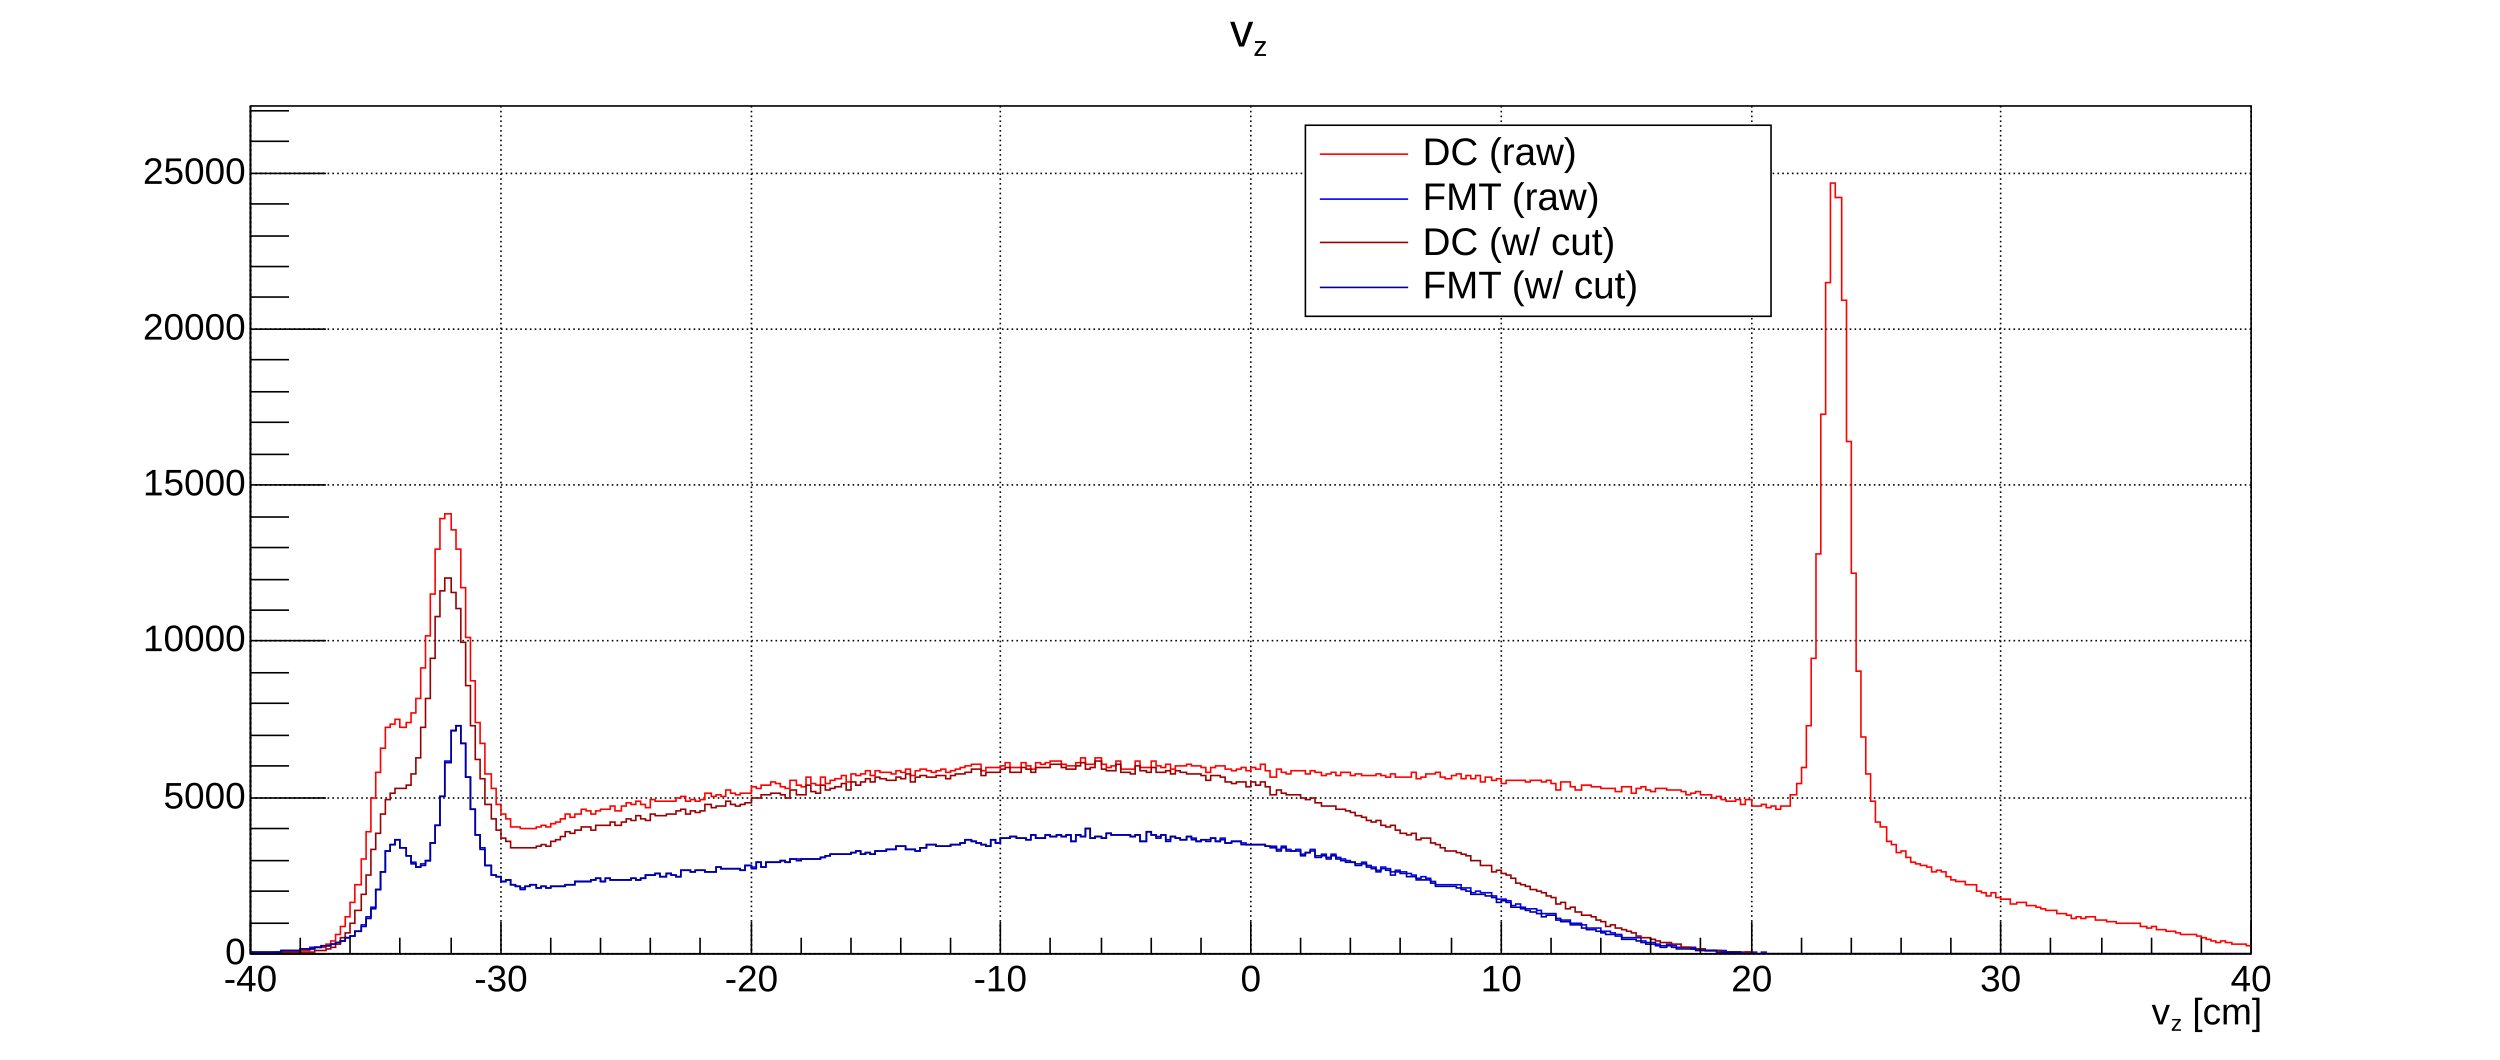
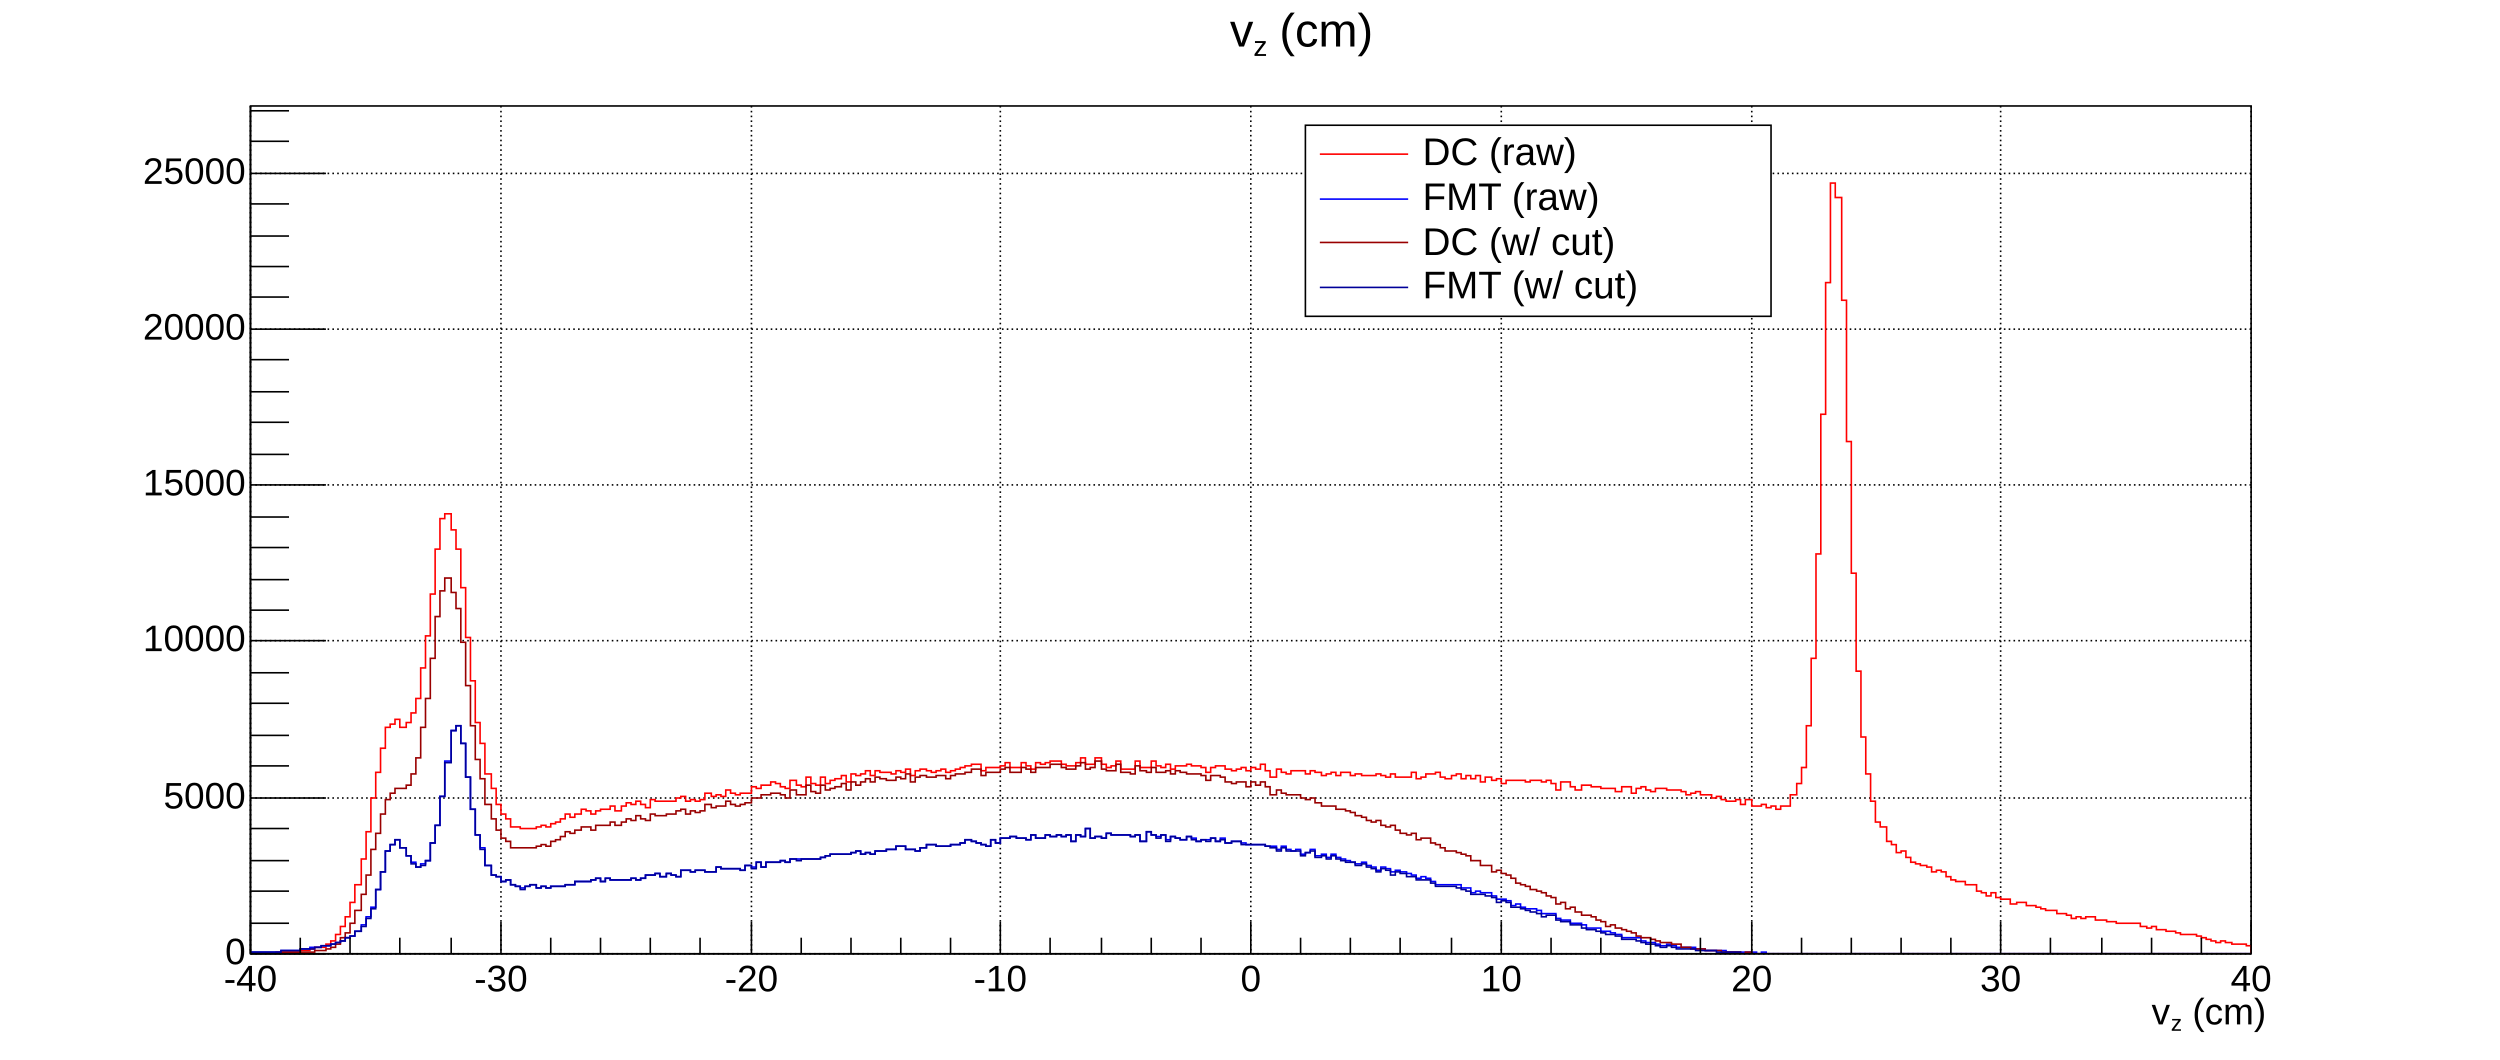
- <svg xmlns="http://www.w3.org/2000/svg" width="1557" height="660">
-   <path style="pointer-events: visiblefill; fill: rgb(255, 255, 255);" d="M0,0H1557V660H0Z" />
-   <g>
-     <g transform="translate(156,66)">
-       <path d="M0,0H1246V528H0Z" style="fill: rgb(255, 255, 255); stroke: rgb(0, 0, 0); stroke-width: 1; pointer-events: visiblefill;" />
-       <g>
-         <path d="M0,0v528M156,0v528M312,0v528M467,0v528M623,0v528M779,0v528M935,0v528M1090,0v528M1246,0v528" style="stroke: rgb(0, 0, 0); stroke-width: 1; stroke-dasharray: 1, 2;" />
-         <path d="M0,528h1246M0,431h1246M0,333h1246M0,236h1246M0,139h1246M0,42h1246" style="stroke: rgb(0, 0, 0); stroke-width: 1; stroke-dasharray: 1, 2;" />
+ <svg xmlns="http://www.w3.org/2000/svg" width="1557" height="660" version="1.1" id="svg174">
+   <defs id="defs178" />
+   <path style="pointer-events: visiblefill; fill: rgb(255, 255, 255);" d="M0,0H1557V660H0Z" id="path2" />
+   <g id="g172">
+     <g transform="translate(156,66)" id="g108">
+       <path d="M0,0H1246V528H0Z" style="fill: rgb(255, 255, 255); stroke: rgb(0, 0, 0); stroke-width: 1; pointer-events: visiblefill;" id="path6" />
+       <g id="g12">
+         <path d="M0,0v528M156,0v528M312,0v528M467,0v528M623,0v528M779,0v528M935,0v528M1090,0v528M1246,0v528" style="stroke: rgb(0, 0, 0); stroke-width: 1; stroke-dasharray: 1, 2;" id="path8" />
+         <path d="M0,528h1246M0,431h1246M0,333h1246M0,236h1246M0,139h1246M0,42h1246" style="stroke: rgb(0, 0, 0); stroke-width: 1; stroke-dasharray: 1, 2;" id="path10" />
      </g>
-       <svg x="0" y="0" overflow="hidden" width="1246" height="528" viewBox="0 0 1246 528" style="pointer-events: visiblefill;">
-         <g>
-           <path d="M0,528h16v-1h15v-1h6v-1h3v-1h7v-2h3v-2h3v-4h3v-5h3v-6h3v-9h3v-11h4v-16h3v-17h3v-21h3v-16h3v-15h3v-13h3v-2h3v-3h3v5h4v-3h3v-6h3v-9h3v-19h3v-20h3v-26h3v-28h3v-19h3v-3h4v10h3v12h3v24h3v31h3v27h3v26h3v13h3v19h4v9h3v10h3v6h3v3h3v5h6v1h10v-1h3v-1h3v1h3v-2h3v-1h3v-2h3v-3h3v2h3v-2h4v-3h3v1h3v2h3v-2h3v-1h6v-2h3v3h4v-3h3v-2h3v1h3v-2h3v2h3v2h3v-5h3v1h13v-2h3v-1h3v3h3v-1h3v1h3v-1h3v-4h4v2h3v-1h3v1h3v-4h3v2h3v1h3v-1h7v-4h3v1h3v-2h6v-2h3v1h3v2h3v1h3v-5h4v3h3v1h3v-6h3v4h3v1h3v-5h3v4h3v-2h3v-1h4v-2h3v4h3v-5h3v1h3v-1h3v-2h3v3h3v-3h3v1h7v1h3v-2h3v1h3v-2h3v4h3v-3h3v-1h4v1h3v1h3v-1h3v-1h3v2h3v-1h3v-1h3v-1h3v-1h4v-1h6v4h3v-2h9v-1h3v-2h3v3h7v-3h3v2h3v2h3v-4h3v1h3v-1h3v-1h7v2h3v1h6v-2h3v-3h3v4h6v-4h4v4h3v2h3v-1h3v-3h3v5h9v-5h3v4h7v-4h3v3h3v1h3v-2h3v3h3v-2h7v-1h3v1h6v1h3v3h3v-3h3v-1h6v2h4v1h3v-1h3v-1h3v2h3v-2h3v1h3v-3h3v4h3v4h4v-5h3v2h3v1h3v-2h9v2h3v-2h3v1h4v2h3v-1h3v-1h3v2h3v-2h6v2h3v-1h4v1h9v-1h3v1h3v1h3v-2h3v2h10v-3h3v4h3v-1h3v-2h6v-1h3v3h3v1h4v-2h3v-1h3v3h3v-2h3v2h3v-2h3v4h3v-3h4v2h3v-1h3v3h3v-2h12v1h3v-1h7v1h3v-1h3v2h3v4h3v-5h6v3h3v2h4v-3h6v1h6v1h9v2h4v-3h6v4h3v-3h3v-1h3v2h3v1h3v-2h7v1h9v1h3v2h3v-1h3v-1h3v2h7v2h3v-1h3v2h3v1h6v-1h3v3h3v-3h4v4h6v-1h3v2h3v-1h3v2h3v-2h6v-7h4v-7h3v-10h3v-26h3v-42h3v-65h3v-87h3v-82h3v-62h3v9h4v64h3v88h3v82h3v61h3v41h3v23h3v17h3v13h3v3h4v9h3v2h3v5h3v-1h3v4h3v3h3v1h3v1h4v1h3v3h3v-1h3v1h3v3h3v2h3v1h6v2h7v4h3v1h3v2h3v-2h3v3h3v1h6v3h4v-1h6v2h6v1h3v1h3v1h7v2h6v1h3v2h3v-1h3v1h3v-1h6v2h7v1h6v1h15v2h4v1h3v-1h3v2h6v1h6v1h3v1h10v1h3v1h3v1h3v1h3v1h3v-1h3v1h4v1h9v1h3L1246,531H0Z" style="stroke-linejoin: miter; stroke: rgb(255, 0, 0); stroke-width: 1; fill: none;" />
+       <svg x="0" y="0" overflow="hidden" width="1246" height="528" viewBox="0 0 1246 528" style="pointer-events: visiblefill;" version="1.1" id="svg30">
+         <g id="g16">
+           <path d="M0,528h16v-1h15v-1h6v-1h3v-1h7v-2h3v-2h3v-4h3v-5h3v-6h3v-9h3v-11h4v-16h3v-17h3v-21h3v-16h3v-15h3v-13h3v-2h3v-3h3v5h4v-3h3v-6h3v-9h3v-19h3v-20h3v-26h3v-28h3v-19h3v-3h4v10h3v12h3v24h3v31h3v27h3v26h3v13h3v19h4v9h3v10h3v6h3v3h3v5h6v1h10v-1h3v-1h3v1h3v-2h3v-1h3v-2h3v-3h3v2h3v-2h4v-3h3v1h3v2h3v-2h3v-1h6v-2h3v3h4v-3h3v-2h3v1h3v-2h3v2h3v2h3v-5h3v1h13v-2h3v-1h3v3h3v-1h3v1h3v-1h3v-4h4v2h3v-1h3v1h3v-4h3v2h3v1h3v-1h7v-4h3v1h3v-2h6v-2h3v1h3v2h3v1h3v-5h4v3h3v1h3v-6h3v4h3v1h3v-5h3v4h3v-2h3v-1h4v-2h3v4h3v-5h3v1h3v-1h3v-2h3v3h3v-3h3v1h7v1h3v-2h3v1h3v-2h3v4h3v-3h3v-1h4v1h3v1h3v-1h3v-1h3v2h3v-1h3v-1h3v-1h3v-1h4v-1h6v4h3v-2h9v-1h3v-2h3v3h7v-3h3v2h3v2h3v-4h3v1h3v-1h3v-1h7v2h3v1h6v-2h3v-3h3v4h6v-4h4v4h3v2h3v-1h3v-3h3v5h9v-5h3v4h7v-4h3v3h3v1h3v-2h3v3h3v-2h7v-1h3v1h6v1h3v3h3v-3h3v-1h6v2h4v1h3v-1h3v-1h3v2h3v-2h3v1h3v-3h3v4h3v4h4v-5h3v2h3v1h3v-2h9v2h3v-2h3v1h4v2h3v-1h3v-1h3v2h3v-2h6v2h3v-1h4v1h9v-1h3v1h3v1h3v-2h3v2h10v-3h3v4h3v-1h3v-2h6v-1h3v3h3v1h4v-2h3v-1h3v3h3v-2h3v2h3v-2h3v4h3v-3h4v2h3v-1h3v3h3v-2h12v1h3v-1h7v1h3v-1h3v2h3v4h3v-5h6v3h3v2h4v-3h6v1h6v1h9v2h4v-3h6v4h3v-3h3v-1h3v2h3v1h3v-2h7v1h9v1h3v2h3v-1h3v-1h3v2h7v2h3v-1h3v2h3v1h6v-1h3v3h3v-3h4v4h6v-1h3v2h3v-1h3v2h3v-2h6v-7h4v-7h3v-10h3v-26h3v-42h3v-65h3v-87h3v-82h3v-62h3v9h4v64h3v88h3v82h3v61h3v41h3v23h3v17h3v13h3v3h4v9h3v2h3v5h3v-1h3v4h3v3h3v1h3v1h4v1h3v3h3v-1h3v1h3v3h3v2h3v1h6v2h7v4h3v1h3v2h3v-2h3v3h3v1h6v3h4v-1h6v2h6v1h3v1h3v1h7v2h6v1h3v2h3v-1h3v1h3v-1h6v2h7v1h6v1h15v2h4v1h3v-1h3v2h6v1h6v1h3v1h10v1h3v1h3v1h3v1h3v1h3v-1h3v1h4v1h9v1h3L1246,531H0Z" style="stroke-linejoin: miter; stroke: rgb(255, 0, 0); stroke-width: 1; fill: none;" id="path14" />
        </g>
-         <g>
-           <path d="M0,527h19v-1h12v-1h6v-1h7v-1h6v-1h3v-1h3v-1h3v-2h3v-1h3v-3h4v-4h3v-5h3v-6h3v-11h3v-11h3v-13h3v-4h3v-3h3v5h4v5h3v4h3v3h3v-2h3v-2h3v-11h3v-11h3v-18h3v-22h4v-19h3v-3h3v11h3v21h3v20h3v16h3v8h3v11h4v6h3v1h3v3h3v-1h3v3h3v1h3v1h3v-1h3v-1h4v2h3v-1h3v1h3v-1h9v-1h6v-2h10v-1h3v-1h3v2h3v-2h3v1h13v-1h3v1h3v-1h3v-2h6v-1h3v2h4v-2h3v1h3v1h3v-4h6v1h3v-1h6v1h7v-3h3v1h12v1h3v-3h4v1h3v-3h3v3h3v-3h9v-1h3v1h3v-2h19v-1h3v-1h3v-1h13v-1h3v-1h3v2h3v-1h3v1h3v-2h7v-1h6v-2h6v2h6v1h3v-2h4v-2h6v1h9v-1h6v-1h3v-2h4v1h3v1h3v1h3v1h3v-4h3v2h3v-3h6v-1h4v1h6v1h3v-3h3v2h6v-2h3v1h4v-1h3v1h3v-1h3v4h3v-4h3v1h3v-5h3v6h3v-1h4v1h3v-3h3v1h12v1h3v-1h3v4h4v-6h3v2h3v1h3v-1h3v3h3v-2h3v1h3v1h4v-2h3v1h3v2h3v-1h6v-1h3v2h3v-2h3v3h4v-1h6v1h3v1h12v1h7v2h3v-2h3v2h3v1h3v-1h3v3h3v-1h3v-2h3v4h4v-1h3v2h3v-2h3v2h3v1h3v1h3v1h3v1h4v-1h3v2h3v1h3v2h3v-2h3v1h3v2h3v-1h3v1h4v1h3v1h3v2h3v-1h3v1h3v2h3v2h16v2h6v3h3v-1h3v1h7v2h3v2h6v1h3v3h3v-1h3v2h3v1h7v1h3v2h9v3h3v1h6v2h7v1h3v2h9v2h6v1h3v1h4v2h12v2h3v1h6v1h3v1h4v-1h3v1h3v1h12v1h6v1h13v1h19v1h3v-1h3v1h302L1246,531H0Z" style="stroke-linejoin: miter; stroke: rgb(0, 0, 255); stroke-width: 1; fill: none;" />
+         <g id="g20">
+           <path d="M0,527h19v-1h12v-1h6v-1h7v-1h6v-1h3v-1h3v-1h3v-2h3v-1h3v-3h4v-4h3v-5h3v-6h3v-11h3v-11h3v-13h3v-4h3v-3h3v5h4v5h3v4h3v3h3v-2h3v-2h3v-11h3v-11h3v-18h3v-22h4v-19h3v-3h3v11h3v21h3v20h3v16h3v8h3v11h4v6h3v1h3v3h3v-1h3v3h3v1h3v1h3v-1h3v-1h4v2h3v-1h3v1h3v-1h9v-1h6v-2h10v-1h3v-1h3v2h3v-2h3v1h13v-1h3v1h3v-1h3v-2h6v-1h3v2h4v-2h3v1h3v1h3v-4h6v1h3v-1h6v1h7v-3h3v1h12v1h3v-3h4v1h3v-3h3v3h3v-3h9v-1h3v1h3v-2h19v-1h3v-1h3v-1h13v-1h3v-1h3v2h3v-1h3v1h3v-2h7v-1h6v-2h6v2h6v1h3v-2h4v-2h6v1h9v-1h6v-1h3v-2h4v1h3v1h3v1h3v1h3v-4h3v2h3v-3h6v-1h4v1h6v1h3v-3h3v2h6v-2h3v1h4v-1h3v1h3v-1h3v4h3v-4h3v1h3v-5h3v6h3v-1h4v1h3v-3h3v1h12v1h3v-1h3v4h4v-6h3v2h3v1h3v-1h3v3h3v-2h3v1h3v1h4v-2h3v1h3v2h3v-1h6v-1h3v2h3v-2h3v3h4v-1h6v1h3v1h12v1h7v2h3v-2h3v2h3v1h3v-1h3v3h3v-1h3v-2h3v4h4v-1h3v2h3v-2h3v2h3v1h3v1h3v1h3v1h4v-1h3v2h3v1h3v2h3v-2h3v1h3v2h3v-1h3v1h4v1h3v1h3v2h3v-1h3v1h3v2h3v2h16v2h6v3h3v-1h3v1h7v2h3v2h6v1h3v3h3v-1h3v2h3v1h7v1h3v2h9v3h3v1h6v2h7v1h3v2h9v2h6v1h3v1h4v2h12v2h3v1h6v1h3v1h4v-1h3v1h3v1h12v1h6v1h13v1h19v1h3v-1h3v1h302L1246,531H0Z" style="stroke-linejoin: miter; stroke: rgb(0, 0, 255); stroke-width: 1; fill: none;" id="path18" />
        </g>
-         <g>
-           <path d="M0,528h19v-1h21v-1h7v-1h3v-1h3v-2h3v-4h3v-3h3v-6h3v-8h4v-10h3v-12h3v-16h3v-10h3v-12h3v-9h3v-4h3v-3h7v-2h3v-7h3v-10h3v-19h3v-18h3v-25h3v-26h3v-16h3v-8h4v9h3v10h3v21h3v27h3v25h3v21h3v12h3v16h4v9h3v7h3v5h3v2h3v4h16v-1h3v-1h3v1h3v-3h3v-1h3v-2h3v-3h3v1h3v-2h4v-2h6v2h3v-3h9v-2h3v2h4v-2h3v-2h3v1h3v-3h3v2h3v1h3v-4h3v1h7v-1h6v-2h3v-1h3v3h3v-2h3v1h3v-1h3v-4h4v2h3v-1h6v-3h3v2h3v1h3v-1h3v-1h4v-3h6v-2h6v-1h6v1h3v2h3v-5h4v3h6v-6h3v4h3v1h3v-5h3v3h3v-1h3v-1h4v-2h3v4h3v-5h3v2h3v-2h3v-2h3v2h3v-3h3v1h4v1h6v-2h3v1h3v-3h3v5h3v-3h3v-1h4v1h6v-1h6v2h3v-2h3v-1h6v-1h4v-2h6v4h3v-2h9v-2h3v-1h3v3h7v-3h3v1h3v2h3v-3h9v-2h7v2h3v1h6v-2h3v-2h3v4h3v-1h3v-4h4v5h3v1h6v-4h3v5h6v1h3v-5h3v3h4v1h3v-3h3v3h6v-1h3v2h3v-2h3v1h4v1h9v1h3v3h3v-3h6v1h3v3h4v1h3v-1h6v3h3v-3h3v2h3v-2h3v3h3v5h4v-3h3v2h3v1h9v2h3v1h3v-1h3v3h4v2h9v2h6v1h3v1h3v2h4v1h3v2h3v1h3v-1h3v3h3v1h3v-1h3v3h3v2h4v1h3v-1h3v4h3v-1h6v3h3v1h3v2h3v2h7v1h3v1h3v1h3v3h6v3h7v4h3v-1h3v2h3v1h3v2h3v3h3v1h3v1h3v2h4v1h3v1h3v2h3v1h3v4h3v-1h3v4h3v-1h3v3h4v2h6v1h3v2h3v1h3v3h3v-1h3v2h4v1h3v1h3v1h3v2h3v1h6v1h3v1h3v1h7v1h6v2h6v1h9v1h10v1h12v1h3v-1h4v1h311L1246,531H0Z" style="stroke-linejoin: miter; stroke: rgb(153, 0, 0); stroke-width: 1; fill: none;" />
+         <g id="g24">
+           <path d="M0,528h19v-1h21v-1h7v-1h3v-1h3v-2h3v-4h3v-3h3v-6h3v-8h4v-10h3v-12h3v-16h3v-10h3v-12h3v-9h3v-4h3v-3h7v-2h3v-7h3v-10h3v-19h3v-18h3v-25h3v-26h3v-16h3v-8h4v9h3v10h3v21h3v27h3v25h3v21h3v12h3v16h4v9h3v7h3v5h3v2h3v4h16v-1h3v-1h3v1h3v-3h3v-1h3v-2h3v-3h3v1h3v-2h4v-2h6v2h3v-3h9v-2h3v2h4v-2h3v-2h3v1h3v-3h3v2h3v1h3v-4h3v1h7v-1h6v-2h3v-1h3v3h3v-2h3v1h3v-1h3v-4h4v2h3v-1h6v-3h3v2h3v1h3v-1h3v-1h4v-3h6v-2h6v-1h6v1h3v2h3v-5h4v3h6v-6h3v4h3v1h3v-5h3v3h3v-1h3v-1h4v-2h3v4h3v-5h3v2h3v-2h3v-2h3v2h3v-3h3v1h4v1h6v-2h3v1h3v-3h3v5h3v-3h3v-1h4v1h6v-1h6v2h3v-2h3v-1h6v-1h4v-2h6v4h3v-2h9v-2h3v-1h3v3h7v-3h3v1h3v2h3v-3h9v-2h7v2h3v1h6v-2h3v-2h3v4h3v-1h3v-4h4v5h3v1h6v-4h3v5h6v1h3v-5h3v3h4v1h3v-3h3v3h6v-1h3v2h3v-2h3v1h4v1h9v1h3v3h3v-3h6v1h3v3h4v1h3v-1h6v3h3v-3h3v2h3v-2h3v3h3v5h4v-3h3v2h3v1h9v2h3v1h3v-1h3v3h4v2h9v2h6v1h3v1h3v2h4v1h3v2h3v1h3v-1h3v3h3v1h3v-1h3v3h3v2h4v1h3v-1h3v4h3v-1h6v3h3v1h3v2h3v2h7v1h3v1h3v1h3v3h6v3h7v4h3v-1h3v2h3v1h3v2h3v3h3v1h3v1h3v2h4v1h3v1h3v2h3v1h3v4h3v-1h3v4h3v-1h3v3h4v2h6v1h3v2h3v1h3v3h3v-1h3v2h4v1h3v1h3v1h3v2h3v1h6v1h3v1h3v1h7v1h6v2h6v1h9v1h10v1h12v1h3v-1h4v1h311L1246,531H0Z" style="stroke-linejoin: miter; stroke: rgb(153, 0, 0); stroke-width: 1; fill: none;" id="path22" />
        </g>
-         <g>
-           <path d="M0,527h19v-1h12v-1h9v-1h4v-1h6v-1h3v-1h3v-1h3v-2h3v-1h3v-3h4v-3h3v-5h3v-6h3v-12h3v-11h3v-13h3v-4h3v-3h3v5h4v5h3v5h3v2h3v-1h3v-3h3v-11h3v-11h3v-18h3v-21h4v-20h3v-3h3v11h3v21h3v20h3v16h3v9h3v10h4v6h3v1h3v3h3v-1h3v3h3v1h3v2h3v-2h3v-1h4v2h3v-1h3v1h3v-1h9v-1h6v-2h10v-1h3v-1h3v2h3v-2h3v1h13v-1h3v1h3v-1h3v-2h6v-1h3v2h4v-2h3v1h3v1h3v-4h6v1h3v-1h6v1h7v-3h3v1h12v1h3v-3h4v2h3v-4h3v3h3v-3h9v-1h3v1h3v-2h4v1h3v-1h12v-1h3v-1h3v-1h13v-1h3v-1h3v2h3v-1h3v1h3v-2h7v-1h6v-2h6v2h6v1h3v-2h4v-2h6v1h9v-1h6v-1h3v-2h4v1h3v1h3v1h3v1h3v-4h3v2h3v-3h6v-1h4v1h6v1h3v-3h3v2h6v-2h3v1h4v-1h3v1h3v-1h3v4h3v-4h3v1h3v-5h3v6h3v-1h4v1h3v-3h3v1h12v1h3v-1h3v4h4v-6h3v2h3v2h3v-2h3v4h3v-3h3v1h3v1h4v-2h3v2h3v1h3v-1h3v1h3v-2h3v2h3v-1h3v2h4v-1h6v2h15v1h3v1h4v2h3v-2h3v2h9v3h3v-2h3v-1h3v4h4v-1h3v2h3v-2h3v2h3v1h3v1h6v2h4v-1h3v2h3v1h3v2h3v-2h3v1h3v3h3v-2h3v1h4v2h6v2h9v2h3v2h13v1h3v1h3v1h3v2h9v1h4v1h3v3h3v-1h3v1h3v3h6v1h3v1h3v1h4v1h3v2h3v-1h6v3h3v1h6v2h7v2h3v1h6v1h3v1h3v1h6v1h4v2h9v1h3v1h3v1h6v1h3v1h4v-1h3v1h3v1h12v1h13v1h15v1h318L1246,531H0Z" style="stroke-linejoin: miter; stroke: rgb(0, 0, 153); stroke-width: 1; fill: none;" />
+         <g id="g28">
+           <path d="M0,527h19v-1h12v-1h9v-1h4v-1h6v-1h3v-1h3v-1h3v-2h3v-1h3v-3h4v-3h3v-5h3v-6h3v-12h3v-11h3v-13h3v-4h3v-3h3v5h4v5h3v5h3v2h3v-1h3v-3h3v-11h3v-11h3v-18h3v-21h4v-20h3v-3h3v11h3v21h3v20h3v16h3v9h3v10h4v6h3v1h3v3h3v-1h3v3h3v1h3v2h3v-2h3v-1h4v2h3v-1h3v1h3v-1h9v-1h6v-2h10v-1h3v-1h3v2h3v-2h3v1h13v-1h3v1h3v-1h3v-2h6v-1h3v2h4v-2h3v1h3v1h3v-4h6v1h3v-1h6v1h7v-3h3v1h12v1h3v-3h4v2h3v-4h3v3h3v-3h9v-1h3v1h3v-2h4v1h3v-1h12v-1h3v-1h3v-1h13v-1h3v-1h3v2h3v-1h3v1h3v-2h7v-1h6v-2h6v2h6v1h3v-2h4v-2h6v1h9v-1h6v-1h3v-2h4v1h3v1h3v1h3v1h3v-4h3v2h3v-3h6v-1h4v1h6v1h3v-3h3v2h6v-2h3v1h4v-1h3v1h3v-1h3v4h3v-4h3v1h3v-5h3v6h3v-1h4v1h3v-3h3v1h12v1h3v-1h3v4h4v-6h3v2h3v2h3v-2h3v4h3v-3h3v1h3v1h4v-2h3v2h3v1h3v-1h3v1h3v-2h3v2h3v-1h3v2h4v-1h6v2h15v1h3v1h4v2h3v-2h3v2h9v3h3v-2h3v-1h3v4h4v-1h3v2h3v-2h3v2h3v1h3v1h6v2h4v-1h3v2h3v1h3v2h3v-2h3v1h3v3h3v-2h3v1h4v2h6v2h9v2h3v2h13v1h3v1h3v1h3v2h9v1h4v1h3v3h3v-1h3v1h3v3h6v1h3v1h3v1h4v1h3v2h3v-1h6v3h3v1h6v2h7v2h3v1h6v1h3v1h3v1h6v1h4v2h9v1h3v1h3v1h6v1h3v1h4v-1h3v1h3v1h12v1h13v1h15v1h318L1246,531H0Z" style="stroke-linejoin: miter; stroke: rgb(0, 0, 153); stroke-width: 1; fill: none;" id="path26" />
        </g>
      </svg>
-       <g>
-         <g transform="translate(0,528)">
-           <path d="M0,0h1246M0,-20V0M31,-10V0M62,-10V0M93,-10V0M125,-10V0M156,-20V0M187,-10V0M218,-10V0M249,-10V0M280,-10V0M312,-20V0M343,-10V0M374,-10V0M405,-10V0M436,-10V0M467,-20V0M498,-10V0M530,-10V0M561,-10V0M592,-10V0M623,-20V0M654,-10V0M685,-10V0M716,-10V0M748,-10V0M779,-20V0M810,-10V0M841,-10V0M872,-10V0M903,-10V0M935,-20V0M966,-10V0M997,-10V0M1028,-10V0M1059,-10V0M1090,-20V0M1121,-10V0M1153,-10V0M1184,-10V0M1215,-10V0M1246,-20V0" style="stroke: rgb(0, 0, 0); stroke-width: 1;" />
-           <g font-family="Arial" font-size="23" xml:space="preserve" fill="#000000" text-anchor="middle">
-             <text dy=".8em" transform="translate(0,5)">-40</text>
-             <text dy=".8em" transform="translate(156,5)">-30</text>
-             <text dy=".8em" transform="translate(312,5)">-20</text>
-             <text dy=".8em" transform="translate(467,5)">-10</text>
-             <text dy=".8em" transform="translate(623,5)">0</text>
-             <text dy=".8em" transform="translate(779,5)">10</text>
-             <text dy=".8em" transform="translate(935,5)">20</text>
-             <text dy=".8em" transform="translate(1090,5)">30</text>
-             <text dy=".8em" transform="translate(1246,5)">40</text>
+       <g id="g88">
+         <g transform="translate(0,528)" id="g66">
+           <path d="M0,0h1246M0,-20V0M31,-10V0M62,-10V0M93,-10V0M125,-10V0M156,-20V0M187,-10V0M218,-10V0M249,-10V0M280,-10V0M312,-20V0M343,-10V0M374,-10V0M405,-10V0M436,-10V0M467,-20V0M498,-10V0M530,-10V0M561,-10V0M592,-10V0M623,-20V0M654,-10V0M685,-10V0M716,-10V0M748,-10V0M779,-20V0M810,-10V0M841,-10V0M872,-10V0M903,-10V0M935,-20V0M966,-10V0M997,-10V0M1028,-10V0M1059,-10V0M1090,-20V0M1121,-10V0M1153,-10V0M1184,-10V0M1215,-10V0M1246,-20V0" style="stroke: rgb(0, 0, 0); stroke-width: 1;" id="path32" />
+           <g font-family="Arial" font-size="23" xml:space="preserve" fill="#000000" text-anchor="middle" id="g52">
+             <text dy=".8em" transform="translate(0,5)" id="text34">-40</text>
+             <text dy=".8em" transform="translate(156,5)" id="text36">-30</text>
+             <text dy=".8em" transform="translate(312,5)" id="text38">-20</text>
+             <text dy=".8em" transform="translate(467,5)" id="text40">-10</text>
+             <text dy=".8em" transform="translate(623,5)" id="text42">0</text>
+             <text dy=".8em" transform="translate(779,5)" id="text44">10</text>
+             <text dy=".8em" transform="translate(935,5)" id="text46">20</text>
+             <text dy=".8em" transform="translate(1090,5)" id="text48">30</text>
+             <text dy=".8em" transform="translate(1246,5)" id="text50">40</text>
          </g>
-           <rect x="0" y="0" width="1246" height="26" style="opacity: 0; cursor: crosshair;" />
-           <g font-family="Arial" font-size="23" xml:space="preserve" transform="translate(1246,37)" style="cursor: move;">
-             <g transform="translate(-62,7)">
-               <text fill="#000000" font-size="23">v</text>
-               <text fill="#000000" font-size="14" transform="translate(12,4)">z</text>
-               <text fill="#000000" font-size="23" x="19"> [cm]</text>
+           <rect x="0" y="0" width="1246" height="26" style="opacity: 0; cursor: crosshair;" id="rect54" />
+           <g font-family="Arial" font-size="23" xml:space="preserve" transform="translate(1246,37)" style="cursor: move;" id="g64">
+             <g transform="translate(-62,7)" id="g62">
+               <text fill="#000000" font-size="23" id="text56">v</text>
+               <text fill="#000000" font-size="14" transform="translate(12,4)" id="text58">z</text>
+               <text fill="#000000" font-size="23px" x="19" id="text60"> (cm)</text>
            </g>
          </g>
        </g>
-         <g>
-           <path d="M0,0v528M47,528H0M24,509H0M24,489H0M24,470H0M24,450H0M47,431H0M24,411H0M24,392H0M24,372H0M24,353H0M47,333H0M24,314H0M24,295H0M24,275H0M24,256H0M47,236H0M24,217H0M24,197H0M24,178H0M24,158H0M47,139H0M24,119H0M24,100H0M24,81H0M24,61H0M47,42H0M24,22H0M24,3H0" style="stroke: rgb(0, 0, 0); stroke-width: 1;" />
-           <g font-family="Arial" font-size="23" xml:space="preserve" fill="#000000" text-anchor="end">
-             <text dominant-baseline="middle" transform="translate(-3,528)">0</text>
-             <text dominant-baseline="middle" transform="translate(-3,431)">5000</text>
-             <text dominant-baseline="middle" transform="translate(-3,333)">10000</text>
-             <text dominant-baseline="middle" transform="translate(-3,236)">15000</text>
-             <text dominant-baseline="middle" transform="translate(-3,139)">20000</text>
-             <text dominant-baseline="middle" transform="translate(-3,42)">25000</text>
+         <g id="g86">
+           <path d="M0,0v528M47,528H0M24,509H0M24,489H0M24,470H0M24,450H0M47,431H0M24,411H0M24,392H0M24,372H0M24,353H0M47,333H0M24,314H0M24,295H0M24,275H0M24,256H0M47,236H0M24,217H0M24,197H0M24,178H0M24,158H0M47,139H0M24,119H0M24,100H0M24,81H0M24,61H0M47,42H0M24,22H0M24,3H0" style="stroke: rgb(0, 0, 0); stroke-width: 1;" id="path68" />
+           <g font-family="Arial" font-size="23" xml:space="preserve" fill="#000000" text-anchor="end" id="g82">
+             <text dominant-baseline="middle" transform="translate(-3,528)" id="text70">0</text>
+             <text dominant-baseline="middle" transform="translate(-3,431)" id="text72">5000</text>
+             <text dominant-baseline="middle" transform="translate(-3,333)" id="text74">10000</text>
+             <text dominant-baseline="middle" transform="translate(-3,236)" id="text76">15000</text>
+             <text dominant-baseline="middle" transform="translate(-3,139)" id="text78">20000</text>
+             <text dominant-baseline="middle" transform="translate(-3,42)" id="text80">25000</text>
          </g>
-           <rect x="-68" y="0" width="68" height="528" style="opacity: 0; cursor: crosshair;" />
+           <rect x="-68" y="0" width="68" height="528" style="opacity: 0; cursor: crosshair;" id="rect84" />
        </g>
      </g>
-       <path d="M2,2h15v-5h-20v20h5Z" style="opacity: 0; cursor: nw-resize;" />
-       <path d="M1244,2h-15v-5h20v20h-5 Z" style="opacity: 0; cursor: ne-resize;" />
-       <path d="M2,526h15v5h-20v-20h5Z" style="opacity: 0; cursor: sw-resize;" />
-       <path d="M1244,526h-15v5h20v-20h-5Z" style="opacity: 0; cursor: se-resize;" />
-       <path d="M-3,18h5v492h-5Z" style="opacity: 0; cursor: w-resize;" />
-       <path d="M1249,18h-5v492h5Z" style="opacity: 0; cursor: e-resize;" />
-       <path d="M18,-3v5h1210v-5Z" style="opacity: 0; cursor: n-resize;" />
-       <path d="M18,531v-5h1210v5Z" style="opacity: 0; cursor: s-resize;" />
-       <style>
+       <path d="M2,2h15v-5h-20v20h5Z" style="opacity: 0; cursor: nw-resize;" id="path90" />
+       <path d="M1244,2h-15v-5h20v20h-5 Z" style="opacity: 0; cursor: ne-resize;" id="path92" />
+       <path d="M2,526h15v5h-20v-20h5Z" style="opacity: 0; cursor: sw-resize;" id="path94" />
+       <path d="M1244,526h-15v5h20v-20h-5Z" style="opacity: 0; cursor: se-resize;" id="path96" />
+       <path d="M-3,18h5v492h-5Z" style="opacity: 0; cursor: w-resize;" id="path98" />
+       <path d="M1249,18h-5v492h5Z" style="opacity: 0; cursor: e-resize;" id="path100" />
+       <path d="M18,-3v5h1210v-5Z" style="opacity: 0; cursor: n-resize;" id="path102" />
+       <path d="M18,531v-5h1210v5Z" style="opacity: 0; cursor: s-resize;" id="path104" />
+       <style id="style106">
.jsroot rect.h1bin { stroke: #4572A7; fill: #4572A7; opacity: 0; }
.jsroot rect.zoom { stroke: steelblue; fill-opacity: 0.1; }
.jsroot path.zoom { stroke: steelblue; fill-opacity: 0.1; }
.jsroot svg:not(:root) { overflow: hidden; }</style>
    </g>
-     <g transform="translate(813,78)" font-family="Arial" font-size="24" xml:space="preserve" style="cursor: move;">
-       <path d="M0,0H290V119H0Z" style="fill: rgb(255, 255, 255); stroke: rgb(0, 0, 0); stroke-width: 1; pointer-events: visiblefill;" />
-       <path d="M9,18H64" style="stroke: rgb(255, 0, 0); stroke-width: 1;" />
-       <text fill="#000000" text-anchor="start" dominant-baseline="middle" transform="translate(73,18)">DC (raw)</text>
-       <path d="M9,46H64" style="stroke: rgb(0, 0, 255); stroke-width: 1;" />
-       <text fill="#000000" text-anchor="start" dominant-baseline="middle" transform="translate(73,46)">FMT (raw)</text>
-       <path d="M9,73H64" style="stroke: rgb(153, 0, 0); stroke-width: 1;" />
-       <text fill="#000000" text-anchor="start" dominant-baseline="middle" transform="translate(73,74)">DC (w/ cut)</text>
-       <path d="M9,101H64" style="stroke: rgb(0, 0, 153); stroke-width: 1;" />
-       <text fill="#000000" text-anchor="start" dominant-baseline="middle" transform="translate(73,101)">FMT (w/ cut)</text>
-       <path d="M2,2h15v-5h-20v20h5Z" style="opacity: 0; cursor: nw-resize;" />
-       <path d="M288,2h-15v-5h20v20h-5 Z" style="opacity: 0; cursor: ne-resize;" />
-       <path d="M2,117h15v5h-20v-20h5Z" style="opacity: 0; cursor: sw-resize;" />
-       <path d="M288,117h-15v5h20v-20h-5Z" style="opacity: 0; cursor: se-resize;" />
-       <path d="M-3,18h5v83h-5Z" style="opacity: 0; cursor: w-resize;" />
-       <path d="M293,18h-5v83h5Z" style="opacity: 0; cursor: e-resize;" />
-       <path d="M18,-3v5h254v-5Z" style="opacity: 0; cursor: n-resize;" />
-       <path d="M18,122v-5h254v5Z" style="opacity: 0; cursor: s-resize;" />
+     <g transform="translate(813,78)" font-family="Arial" font-size="24" xml:space="preserve" style="cursor: move;" id="g144">
+       <path d="M0,0H290V119H0Z" style="fill: rgb(255, 255, 255); stroke: rgb(0, 0, 0); stroke-width: 1; pointer-events: visiblefill;" id="path110" />
+       <path d="M9,18H64" style="stroke: rgb(255, 0, 0); stroke-width: 1;" id="path112" />
+       <text fill="#000000" text-anchor="start" dominant-baseline="middle" transform="translate(73,18)" id="text114">DC (raw)</text>
+       <path d="M9,46H64" style="stroke: rgb(0, 0, 255); stroke-width: 1;" id="path116" />
+       <text fill="#000000" text-anchor="start" dominant-baseline="middle" transform="translate(73,46)" id="text118">FMT (raw)</text>
+       <path d="M9,73H64" style="stroke: rgb(153, 0, 0); stroke-width: 1;" id="path120" />
+       <text fill="#000000" text-anchor="start" dominant-baseline="middle" transform="translate(73,74)" id="text122">DC (w/ cut)</text>
+       <path d="M9,101H64" style="stroke: rgb(0, 0, 153); stroke-width: 1;" id="path124" />
+       <text fill="#000000" text-anchor="start" dominant-baseline="middle" transform="translate(73,101)" id="text126">FMT (w/ cut)</text>
+       <path d="M2,2h15v-5h-20v20h5Z" style="opacity: 0; cursor: nw-resize;" id="path128" />
+       <path d="M288,2h-15v-5h20v20h-5 Z" style="opacity: 0; cursor: ne-resize;" id="path130" />
+       <path d="M2,117h15v5h-20v-20h5Z" style="opacity: 0; cursor: sw-resize;" id="path132" />
+       <path d="M288,117h-15v5h20v-20h-5Z" style="opacity: 0; cursor: se-resize;" id="path134" />
+       <path d="M-3,18h5v83h-5Z" style="opacity: 0; cursor: w-resize;" id="path136" />
+       <path d="M293,18h-5v83h5Z" style="opacity: 0; cursor: e-resize;" id="path138" />
+       <path d="M18,-3v5h254v-5Z" style="opacity: 0; cursor: n-resize;" id="path140" />
+       <path d="M18,122v-5h254v5Z" style="opacity: 0; cursor: s-resize;" id="path142" />
    </g>
-     <g transform="translate(743,3)" font-family="Arial" font-size="29" xml:space="preserve" style="cursor: move;">
-       <path d="M0,0H70V36H0Z" style="fill: none; pointer-events: visiblefill;" />
-       <g transform="translate(23,26) scale(0.973)">
-         <text fill="#000000" font-size="30">v</text>
-         <text fill="#000000" font-size="18" transform="translate(15,6)">z</text>
+     <g transform="translate(743,3)" font-family="Arial" font-size="29" xml:space="preserve" style="cursor: move;" id="g170">
+       <path d="M0,0H70V36H0Z" style="fill: none; pointer-events: visiblefill;" id="path146" />
+       <g transform="translate(23,26) scale(0.973)" id="g152">
+         <text fill="#000000" font-size="30px" id="text148">v  (cm)</text>
+         <text fill="#000000" font-size="18" transform="translate(15,6)" id="text150">z</text>
      </g>
-       <path d="M2,2h15v-5h-20v20h5Z" style="opacity: 0; cursor: nw-resize;" />
-       <path d="M68,2h-15v-5h20v20h-5 Z" style="opacity: 0; cursor: ne-resize;" />
-       <path d="M2,34h15v5h-20v-20h5Z" style="opacity: 0; cursor: sw-resize;" />
-       <path d="M68,34h-15v5h20v-20h-5Z" style="opacity: 0; cursor: se-resize;" />
-       <path d="M-3,18h5v0h-5Z" style="opacity: 0; cursor: w-resize;" />
-       <path d="M73,18h-5v0h5Z" style="opacity: 0; cursor: e-resize;" />
-       <path d="M18,-3v5h34v-5Z" style="opacity: 0; cursor: n-resize;" />
-       <path d="M18,39v-5h34v5Z" style="opacity: 0; cursor: s-resize;" />
+       <path d="M2,2h15v-5h-20v20h5Z" style="opacity: 0; cursor: nw-resize;" id="path154" />
+       <path d="M68,2h-15v-5h20v20h-5 Z" style="opacity: 0; cursor: ne-resize;" id="path156" />
+       <path d="M2,34h15v5h-20v-20h5Z" style="opacity: 0; cursor: sw-resize;" id="path158" />
+       <path d="M68,34h-15v5h20v-20h-5Z" style="opacity: 0; cursor: se-resize;" id="path160" />
+       <path d="M-3,18h5v0h-5Z" style="opacity: 0; cursor: w-resize;" id="path162" />
+       <path d="M73,18h-5v0h5Z" style="opacity: 0; cursor: e-resize;" id="path164" />
+       <path d="M18,-3v5h34v-5Z" style="opacity: 0; cursor: n-resize;" id="path166" />
+       <path d="M18,39v-5h34v5Z" style="opacity: 0; cursor: s-resize;" id="path168" />
    </g>
  </g>
</svg>
